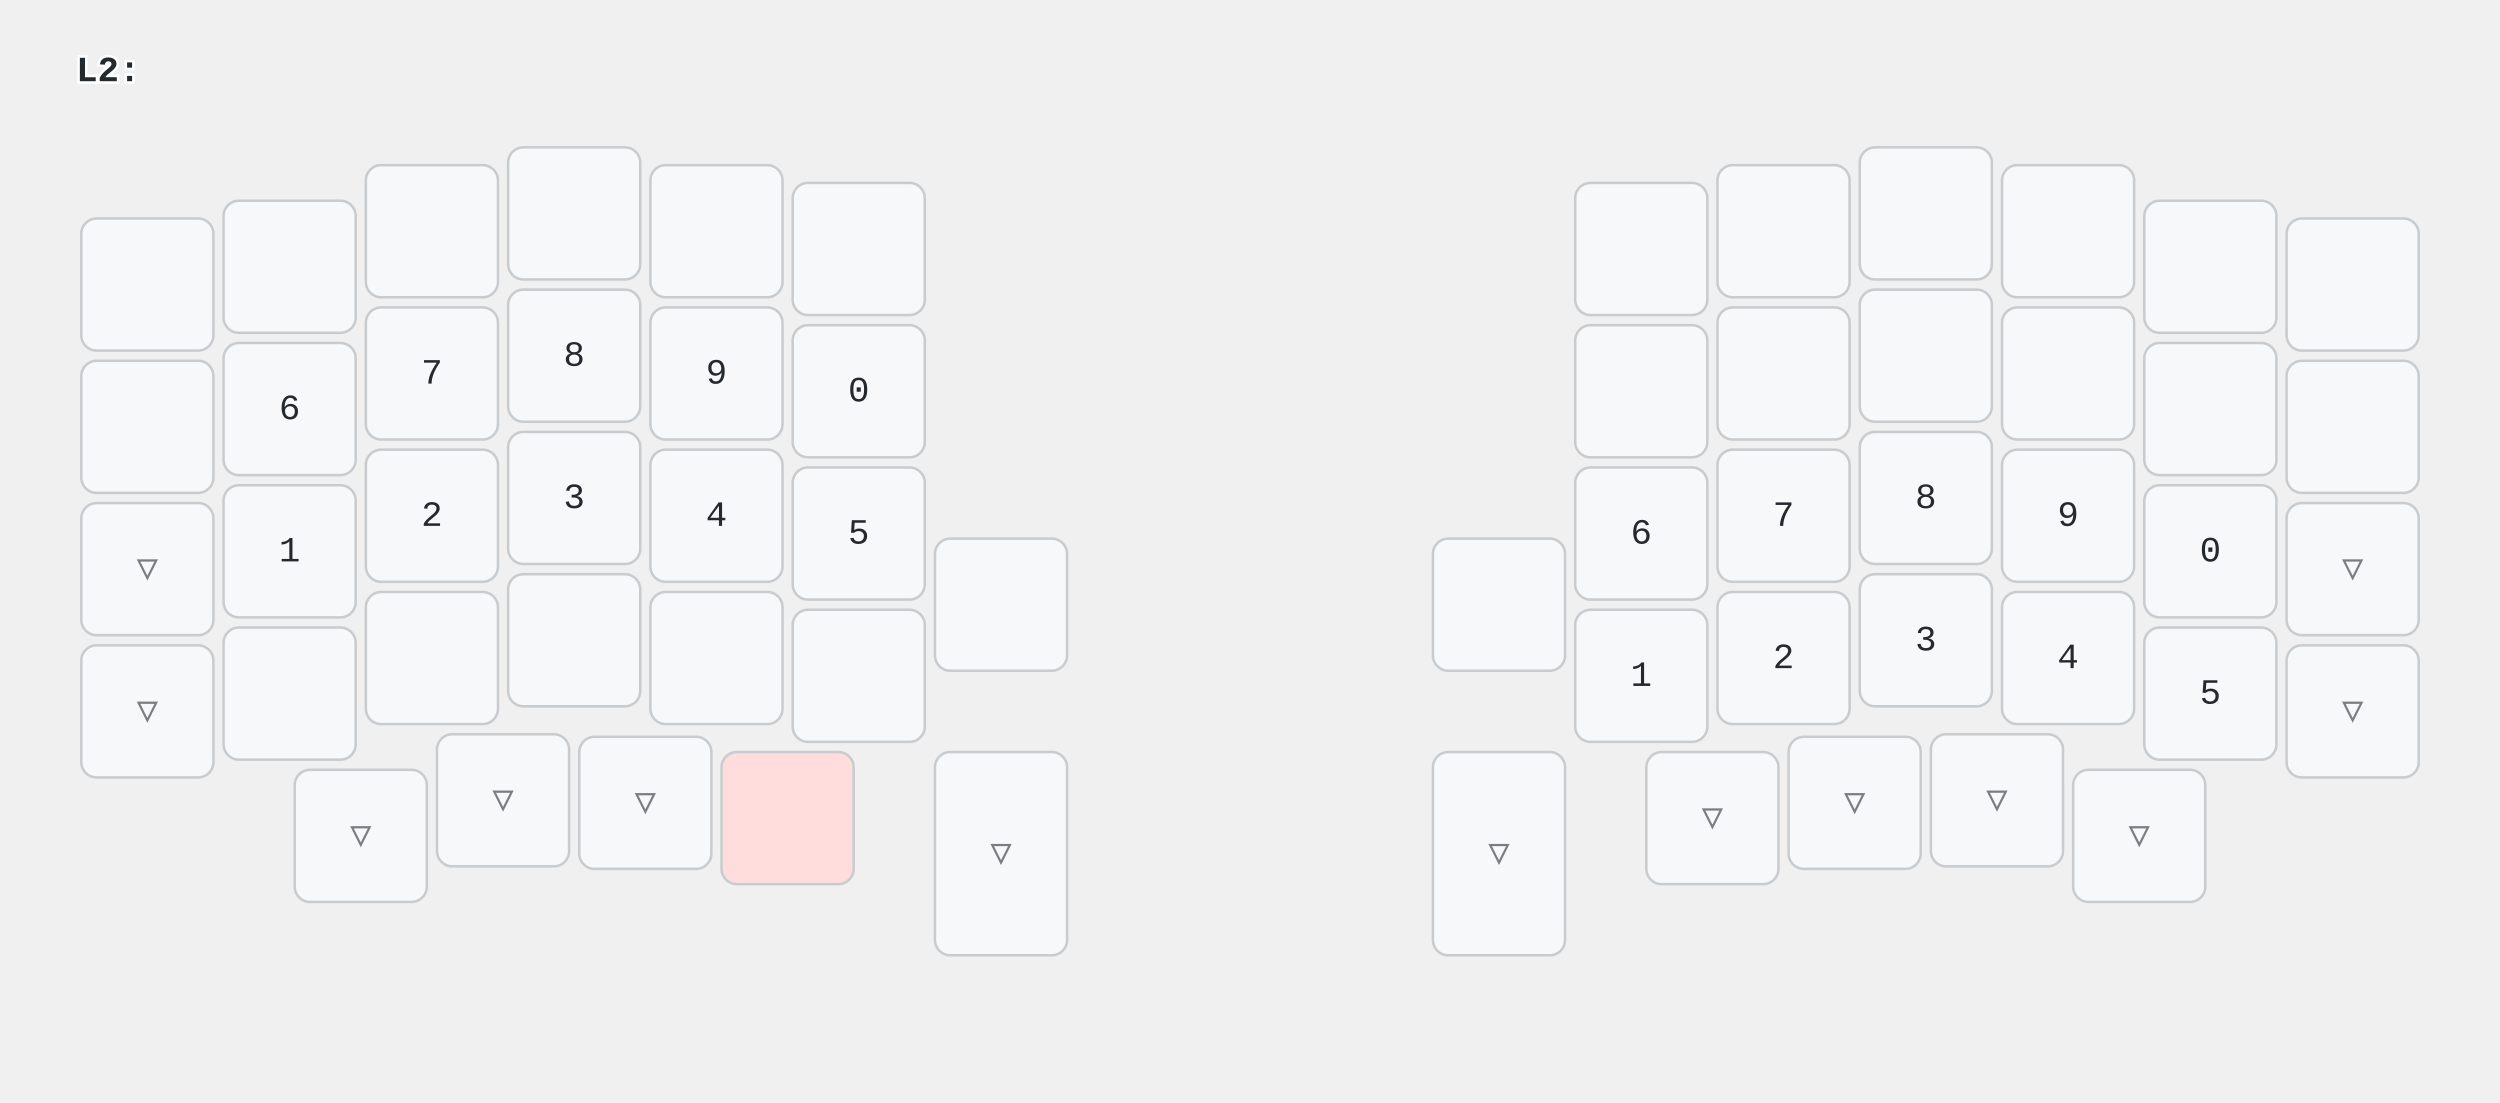
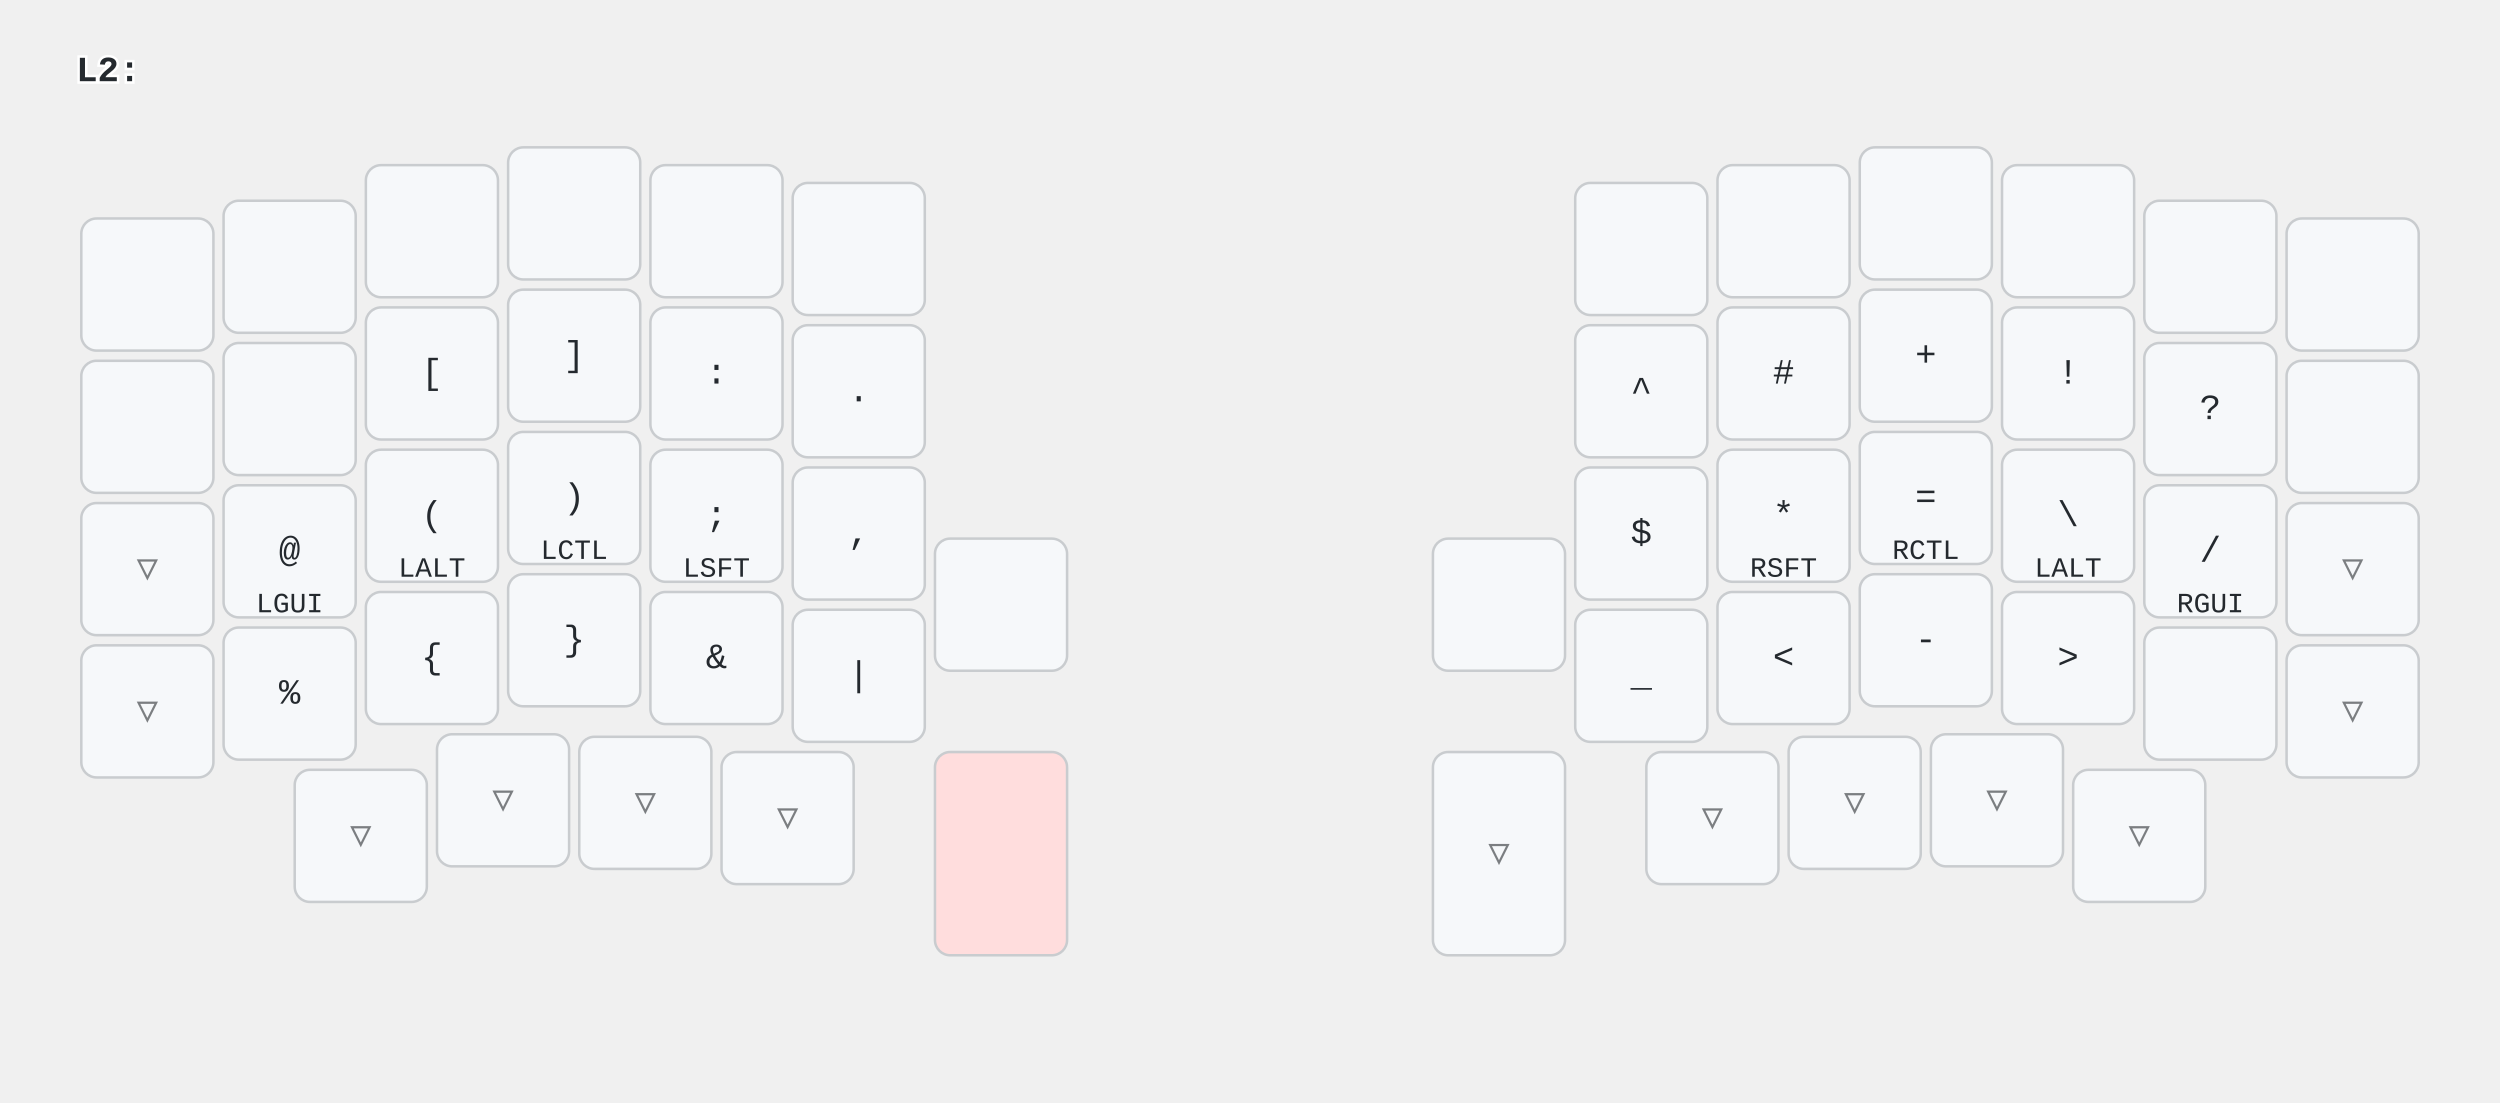
<svg xmlns="http://www.w3.org/2000/svg" width="984" height="434" viewBox="0 0 984 434" class="keymap">
  <style>/* inherit to force styles through use tags */
svg path {
    fill: inherit;
}

/* font and background color specifications */
svg.keymap {
    font-family: SFMono-Regular,Consolas,Liberation Mono,Menlo,monospace;
    font-size: 14px;
    font-kerning: normal;
    text-rendering: optimizeLegibility;
    fill: #24292e;
}

/* default key styling */
rect.key {
    fill: #f6f8fa;
    stroke: #c9cccf;
    stroke-width: 1;
}

/* default key side styling, only used is draw_key_sides is set */
rect.side {
    filter: brightness(90%);
}

/* color accent for combo boxes */
rect.combo, rect.combo-separate {
    fill: #cdf;
}

/* color accent for held keys */
rect.held, rect.combo.held {
    fill: #fdd;
}

/* color accent for ghost (optional) keys */
rect.ghost, rect.combo.ghost {
    stroke-dasharray: 4, 4;
    stroke-width: 2;
}

text {
    text-anchor: middle;
    dominant-baseline: middle;
}

/* styling for layer labels */
text.label {
    font-weight: bold;
    text-anchor: start;
    stroke: white;
    stroke-width: 2;
    paint-order: stroke;
}

/* styling for combo tap, and key hold/shifted label text */
text.combo, text.hold, text.shifted {
    font-size: 11px;
}

text.hold {
    text-anchor: middle;
    dominant-baseline: auto;
}

text.shifted {
    text-anchor: middle;
    dominant-baseline: hanging;
}

/* styling for hold/shifted label text in combo box */
text.combo.hold, text.combo.shifted {
    font-size: 8px;
}

/* lighter symbol for transparent keys */
text.trans {
    fill: #7b7e81;
}

/* styling for combo dendrons */
path.combo {
    stroke-width: 1;
    stroke: gray;
    fill: none;
}

/* Start Tabler Icons Cleanup */
/* cannot use height/width with glyphs */
.icon-tabler &gt; path {
    fill: inherit;
    stroke: inherit;
    stroke-width: 2;
}
/* hide tabler's default box */
.icon-tabler &gt; path[stroke="none"][fill="none"] {
    visibility: hidden;
}
/* End Tabler Icons Cleanup */
</style>
  <g transform="translate(30, 0)" class="layer-L2">
    <text x="0" y="28" class="label">L2:</text>
    <g transform="translate(0, 56)">
      <g transform="translate(28, 56)" class="key keypos-0">
        <rect rx="6" ry="6" x="-26" y="-26" width="52" height="52" class="key" />
      </g>
      <g transform="translate(84, 49)" class="key keypos-1">
        <rect rx="6" ry="6" x="-26" y="-26" width="52" height="52" class="key" />
      </g>
      <g transform="translate(140, 35)" class="key keypos-2">
        <rect rx="6" ry="6" x="-26" y="-26" width="52" height="52" class="key" />
      </g>
      <g transform="translate(196, 28)" class="key keypos-3">
        <rect rx="6" ry="6" x="-26" y="-26" width="52" height="52" class="key" />
      </g>
      <g transform="translate(252, 35)" class="key keypos-4">
        <rect rx="6" ry="6" x="-26" y="-26" width="52" height="52" class="key" />
      </g>
      <g transform="translate(308, 42)" class="key keypos-5">
        <rect rx="6" ry="6" x="-26" y="-26" width="52" height="52" class="key" />
      </g>
      <g transform="translate(616, 42)" class="key keypos-6">
        <rect rx="6" ry="6" x="-26" y="-26" width="52" height="52" class="key" />
      </g>
      <g transform="translate(672, 35)" class="key keypos-7">
        <rect rx="6" ry="6" x="-26" y="-26" width="52" height="52" class="key" />
      </g>
      <g transform="translate(728, 28)" class="key keypos-8">
        <rect rx="6" ry="6" x="-26" y="-26" width="52" height="52" class="key" />
      </g>
      <g transform="translate(784, 35)" class="key keypos-9">
        <rect rx="6" ry="6" x="-26" y="-26" width="52" height="52" class="key" />
      </g>
      <g transform="translate(840, 49)" class="key keypos-10">
        <rect rx="6" ry="6" x="-26" y="-26" width="52" height="52" class="key" />
      </g>
      <g transform="translate(896, 56)" class="key keypos-11">
        <rect rx="6" ry="6" x="-26" y="-26" width="52" height="52" class="key" />
      </g>
      <g transform="translate(28, 112)" class="key keypos-12">
        <rect rx="6" ry="6" x="-26" y="-26" width="52" height="52" class="key" />
      </g>
      <g transform="translate(84, 105)" class="key keypos-13">
        <rect rx="6" ry="6" x="-26" y="-26" width="52" height="52" class="key" />
-         <text x="0" y="0" class="key tap">6</text>
      </g>
      <g transform="translate(140, 91)" class="key keypos-14">
        <rect rx="6" ry="6" x="-26" y="-26" width="52" height="52" class="key" />
-         <text x="0" y="0" class="key tap">7</text>
+         <text x="0" y="0" class="key tap">[</text>
      </g>
      <g transform="translate(196, 84)" class="key keypos-15">
        <rect rx="6" ry="6" x="-26" y="-26" width="52" height="52" class="key" />
-         <text x="0" y="0" class="key tap">8</text>
+         <text x="0" y="0" class="key tap">]</text>
      </g>
      <g transform="translate(252, 91)" class="key keypos-16">
        <rect rx="6" ry="6" x="-26" y="-26" width="52" height="52" class="key" />
-         <text x="0" y="0" class="key tap">9</text>
+         <text x="0" y="0" class="key tap">:</text>
      </g>
      <g transform="translate(308, 98)" class="key keypos-17">
        <rect rx="6" ry="6" x="-26" y="-26" width="52" height="52" class="key" />
-         <text x="0" y="0" class="key tap">0</text>
+         <text x="0" y="0" class="key tap">.</text>
      </g>
      <g transform="translate(616, 98)" class="key keypos-18">
        <rect rx="6" ry="6" x="-26" y="-26" width="52" height="52" class="key" />
+         <text x="0" y="0" class="key tap">^</text>
      </g>
      <g transform="translate(672, 91)" class="key keypos-19">
        <rect rx="6" ry="6" x="-26" y="-26" width="52" height="52" class="key" />
+         <text x="0" y="0" class="key tap">#</text>
      </g>
      <g transform="translate(728, 84)" class="key keypos-20">
        <rect rx="6" ry="6" x="-26" y="-26" width="52" height="52" class="key" />
+         <text x="0" y="0" class="key tap">+</text>
      </g>
      <g transform="translate(784, 91)" class="key keypos-21">
        <rect rx="6" ry="6" x="-26" y="-26" width="52" height="52" class="key" />
+         <text x="0" y="0" class="key tap">!</text>
      </g>
      <g transform="translate(840, 105)" class="key keypos-22">
        <rect rx="6" ry="6" x="-26" y="-26" width="52" height="52" class="key" />
+         <text x="0" y="0" class="key tap">?</text>
      </g>
      <g transform="translate(896, 112)" class="key keypos-23">
        <rect rx="6" ry="6" x="-26" y="-26" width="52" height="52" class="key" />
      </g>
      <g transform="translate(28, 168)" class="key trans keypos-24">
        <rect rx="6" ry="6" x="-26" y="-26" width="52" height="52" class="key trans" />
        <text x="0" y="0" class="key trans tap">▽</text>
      </g>
      <g transform="translate(84, 161)" class="key keypos-25">
        <rect rx="6" ry="6" x="-26" y="-26" width="52" height="52" class="key" />
-         <text x="0" y="0" class="key tap">1</text>
+         <text x="0" y="0" class="key tap">@</text>
+         <text x="0" y="24" class="key hold">LGUI</text>
      </g>
      <g transform="translate(140, 147)" class="key keypos-26">
        <rect rx="6" ry="6" x="-26" y="-26" width="52" height="52" class="key" />
-         <text x="0" y="0" class="key tap">2</text>
+         <text x="0" y="0" class="key tap">(</text>
+         <text x="0" y="24" class="key hold">LALT</text>
      </g>
      <g transform="translate(196, 140)" class="key keypos-27">
        <rect rx="6" ry="6" x="-26" y="-26" width="52" height="52" class="key" />
-         <text x="0" y="0" class="key tap">3</text>
+         <text x="0" y="0" class="key tap">)</text>
+         <text x="0" y="24" class="key hold">LCTL</text>
      </g>
      <g transform="translate(252, 147)" class="key keypos-28">
        <rect rx="6" ry="6" x="-26" y="-26" width="52" height="52" class="key" />
-         <text x="0" y="0" class="key tap">4</text>
+         <text x="0" y="0" class="key tap">;</text>
+         <text x="0" y="24" class="key hold">LSFT</text>
      </g>
      <g transform="translate(308, 154)" class="key keypos-29">
        <rect rx="6" ry="6" x="-26" y="-26" width="52" height="52" class="key" />
-         <text x="0" y="0" class="key tap">5</text>
+         <text x="0" y="0" class="key tap">,</text>
      </g>
      <g transform="translate(616, 154)" class="key keypos-30">
        <rect rx="6" ry="6" x="-26" y="-26" width="52" height="52" class="key" />
-         <text x="0" y="0" class="key tap">6</text>
+         <text x="0" y="0" class="key tap">$</text>
      </g>
      <g transform="translate(672, 147)" class="key keypos-31">
        <rect rx="6" ry="6" x="-26" y="-26" width="52" height="52" class="key" />
-         <text x="0" y="0" class="key tap">7</text>
+         <text x="0" y="0" class="key tap">*</text>
+         <text x="0" y="24" class="key hold">RSFT</text>
      </g>
      <g transform="translate(728, 140)" class="key keypos-32">
        <rect rx="6" ry="6" x="-26" y="-26" width="52" height="52" class="key" />
-         <text x="0" y="0" class="key tap">8</text>
+         <text x="0" y="0" class="key tap">=</text>
+         <text x="0" y="24" class="key hold">RCTL</text>
      </g>
      <g transform="translate(784, 147)" class="key keypos-33">
        <rect rx="6" ry="6" x="-26" y="-26" width="52" height="52" class="key" />
-         <text x="0" y="0" class="key tap">9</text>
+         <text x="0" y="0" class="key tap">\</text>
+         <text x="0" y="24" class="key hold">LALT</text>
      </g>
      <g transform="translate(840, 161)" class="key keypos-34">
        <rect rx="6" ry="6" x="-26" y="-26" width="52" height="52" class="key" />
-         <text x="0" y="0" class="key tap">0</text>
+         <text x="0" y="0" class="key tap">/</text>
+         <text x="0" y="24" class="key hold">RGUI</text>
      </g>
      <g transform="translate(896, 168)" class="key trans keypos-35">
        <rect rx="6" ry="6" x="-26" y="-26" width="52" height="52" class="key trans" />
        <text x="0" y="0" class="key trans tap">▽</text>
      </g>
      <g transform="translate(28, 224)" class="key trans keypos-36">
        <rect rx="6" ry="6" x="-26" y="-26" width="52" height="52" class="key trans" />
        <text x="0" y="0" class="key trans tap">▽</text>
      </g>
      <g transform="translate(84, 217)" class="key keypos-37">
        <rect rx="6" ry="6" x="-26" y="-26" width="52" height="52" class="key" />
+         <text x="0" y="0" class="key tap">%</text>
      </g>
      <g transform="translate(140, 203)" class="key keypos-38">
        <rect rx="6" ry="6" x="-26" y="-26" width="52" height="52" class="key" />
+         <text x="0" y="0" class="key tap">{</text>
      </g>
      <g transform="translate(196, 196)" class="key keypos-39">
        <rect rx="6" ry="6" x="-26" y="-26" width="52" height="52" class="key" />
+         <text x="0" y="0" class="key tap">}</text>
      </g>
      <g transform="translate(252, 203)" class="key keypos-40">
        <rect rx="6" ry="6" x="-26" y="-26" width="52" height="52" class="key" />
+         <text x="0" y="0" class="key tap">&amp;</text>
      </g>
      <g transform="translate(308, 210)" class="key keypos-41">
        <rect rx="6" ry="6" x="-26" y="-26" width="52" height="52" class="key" />
+         <text x="0" y="0" class="key tap">|</text>
      </g>
      <g transform="translate(364, 182)" class="key keypos-42">
        <rect rx="6" ry="6" x="-26" y="-26" width="52" height="52" class="key" />
      </g>
      <g transform="translate(560, 182)" class="key keypos-43">
        <rect rx="6" ry="6" x="-26" y="-26" width="52" height="52" class="key" />
      </g>
      <g transform="translate(616, 210)" class="key keypos-44">
        <rect rx="6" ry="6" x="-26" y="-26" width="52" height="52" class="key" />
-         <text x="0" y="0" class="key tap">1</text>
+         <text x="0" y="0" class="key tap">_</text>
      </g>
      <g transform="translate(672, 203)" class="key keypos-45">
        <rect rx="6" ry="6" x="-26" y="-26" width="52" height="52" class="key" />
-         <text x="0" y="0" class="key tap">2</text>
+         <text x="0" y="0" class="key tap">&lt;</text>
      </g>
      <g transform="translate(728, 196)" class="key keypos-46">
        <rect rx="6" ry="6" x="-26" y="-26" width="52" height="52" class="key" />
-         <text x="0" y="0" class="key tap">3</text>
+         <text x="0" y="0" class="key tap">-</text>
      </g>
      <g transform="translate(784, 203)" class="key keypos-47">
        <rect rx="6" ry="6" x="-26" y="-26" width="52" height="52" class="key" />
-         <text x="0" y="0" class="key tap">4</text>
+         <text x="0" y="0" class="key tap">&gt;</text>
      </g>
      <g transform="translate(840, 217)" class="key keypos-48">
        <rect rx="6" ry="6" x="-26" y="-26" width="52" height="52" class="key" />
-         <text x="0" y="0" class="key tap">5</text>
      </g>
      <g transform="translate(896, 224)" class="key trans keypos-49">
        <rect rx="6" ry="6" x="-26" y="-26" width="52" height="52" class="key trans" />
        <text x="0" y="0" class="key trans tap">▽</text>
      </g>
      <g transform="translate(112, 273)" class="key trans keypos-50">
        <rect rx="6" ry="6" x="-26" y="-26" width="52" height="52" class="key trans" />
        <text x="0" y="0" class="key trans tap">▽</text>
      </g>
      <g transform="translate(168, 259)" class="key trans keypos-51">
        <rect rx="6" ry="6" x="-26" y="-26" width="52" height="52" class="key trans" />
        <text x="0" y="0" class="key trans tap">▽</text>
      </g>
      <g transform="translate(224, 260)" class="key trans keypos-52">
        <rect rx="6" ry="6" x="-26" y="-26" width="52" height="52" class="key trans" />
        <text x="0" y="0" class="key trans tap">▽</text>
      </g>
-       <g transform="translate(280, 266)" class="key held keypos-53">
-         <rect rx="6" ry="6" x="-26" y="-26" width="52" height="52" class="key held" />
-       </g>
-       <g transform="translate(364, 280)" class="key trans keypos-54">
-         <rect rx="6" ry="6" x="-26" y="-40" width="52" height="80" class="key trans" />
-         <text x="0" y="0" class="key trans tap">▽</text>
+       <g transform="translate(280, 266)" class="key trans keypos-53">
+         <rect rx="6" ry="6" x="-26" y="-26" width="52" height="52" class="key trans" />
+         <text x="0" y="0" class="key trans tap">▽</text>
+       </g>
+       <g transform="translate(364, 280)" class="key held keypos-54">
+         <rect rx="6" ry="6" x="-26" y="-40" width="52" height="80" class="key held" />
      </g>
      <g transform="translate(560, 280)" class="key trans keypos-55">
        <rect rx="6" ry="6" x="-26" y="-40" width="52" height="80" class="key trans" />
        <text x="0" y="0" class="key trans tap">▽</text>
      </g>
      <g transform="translate(644, 266)" class="key trans keypos-56">
        <rect rx="6" ry="6" x="-26" y="-26" width="52" height="52" class="key trans" />
        <text x="0" y="0" class="key trans tap">▽</text>
      </g>
      <g transform="translate(700, 260)" class="key trans keypos-57">
        <rect rx="6" ry="6" x="-26" y="-26" width="52" height="52" class="key trans" />
        <text x="0" y="0" class="key trans tap">▽</text>
      </g>
      <g transform="translate(756, 259)" class="key trans keypos-58">
        <rect rx="6" ry="6" x="-26" y="-26" width="52" height="52" class="key trans" />
        <text x="0" y="0" class="key trans tap">▽</text>
      </g>
      <g transform="translate(812, 273)" class="key trans keypos-59">
        <rect rx="6" ry="6" x="-26" y="-26" width="52" height="52" class="key trans" />
        <text x="0" y="0" class="key trans tap">▽</text>
      </g>
    </g>
  </g>
</svg>
